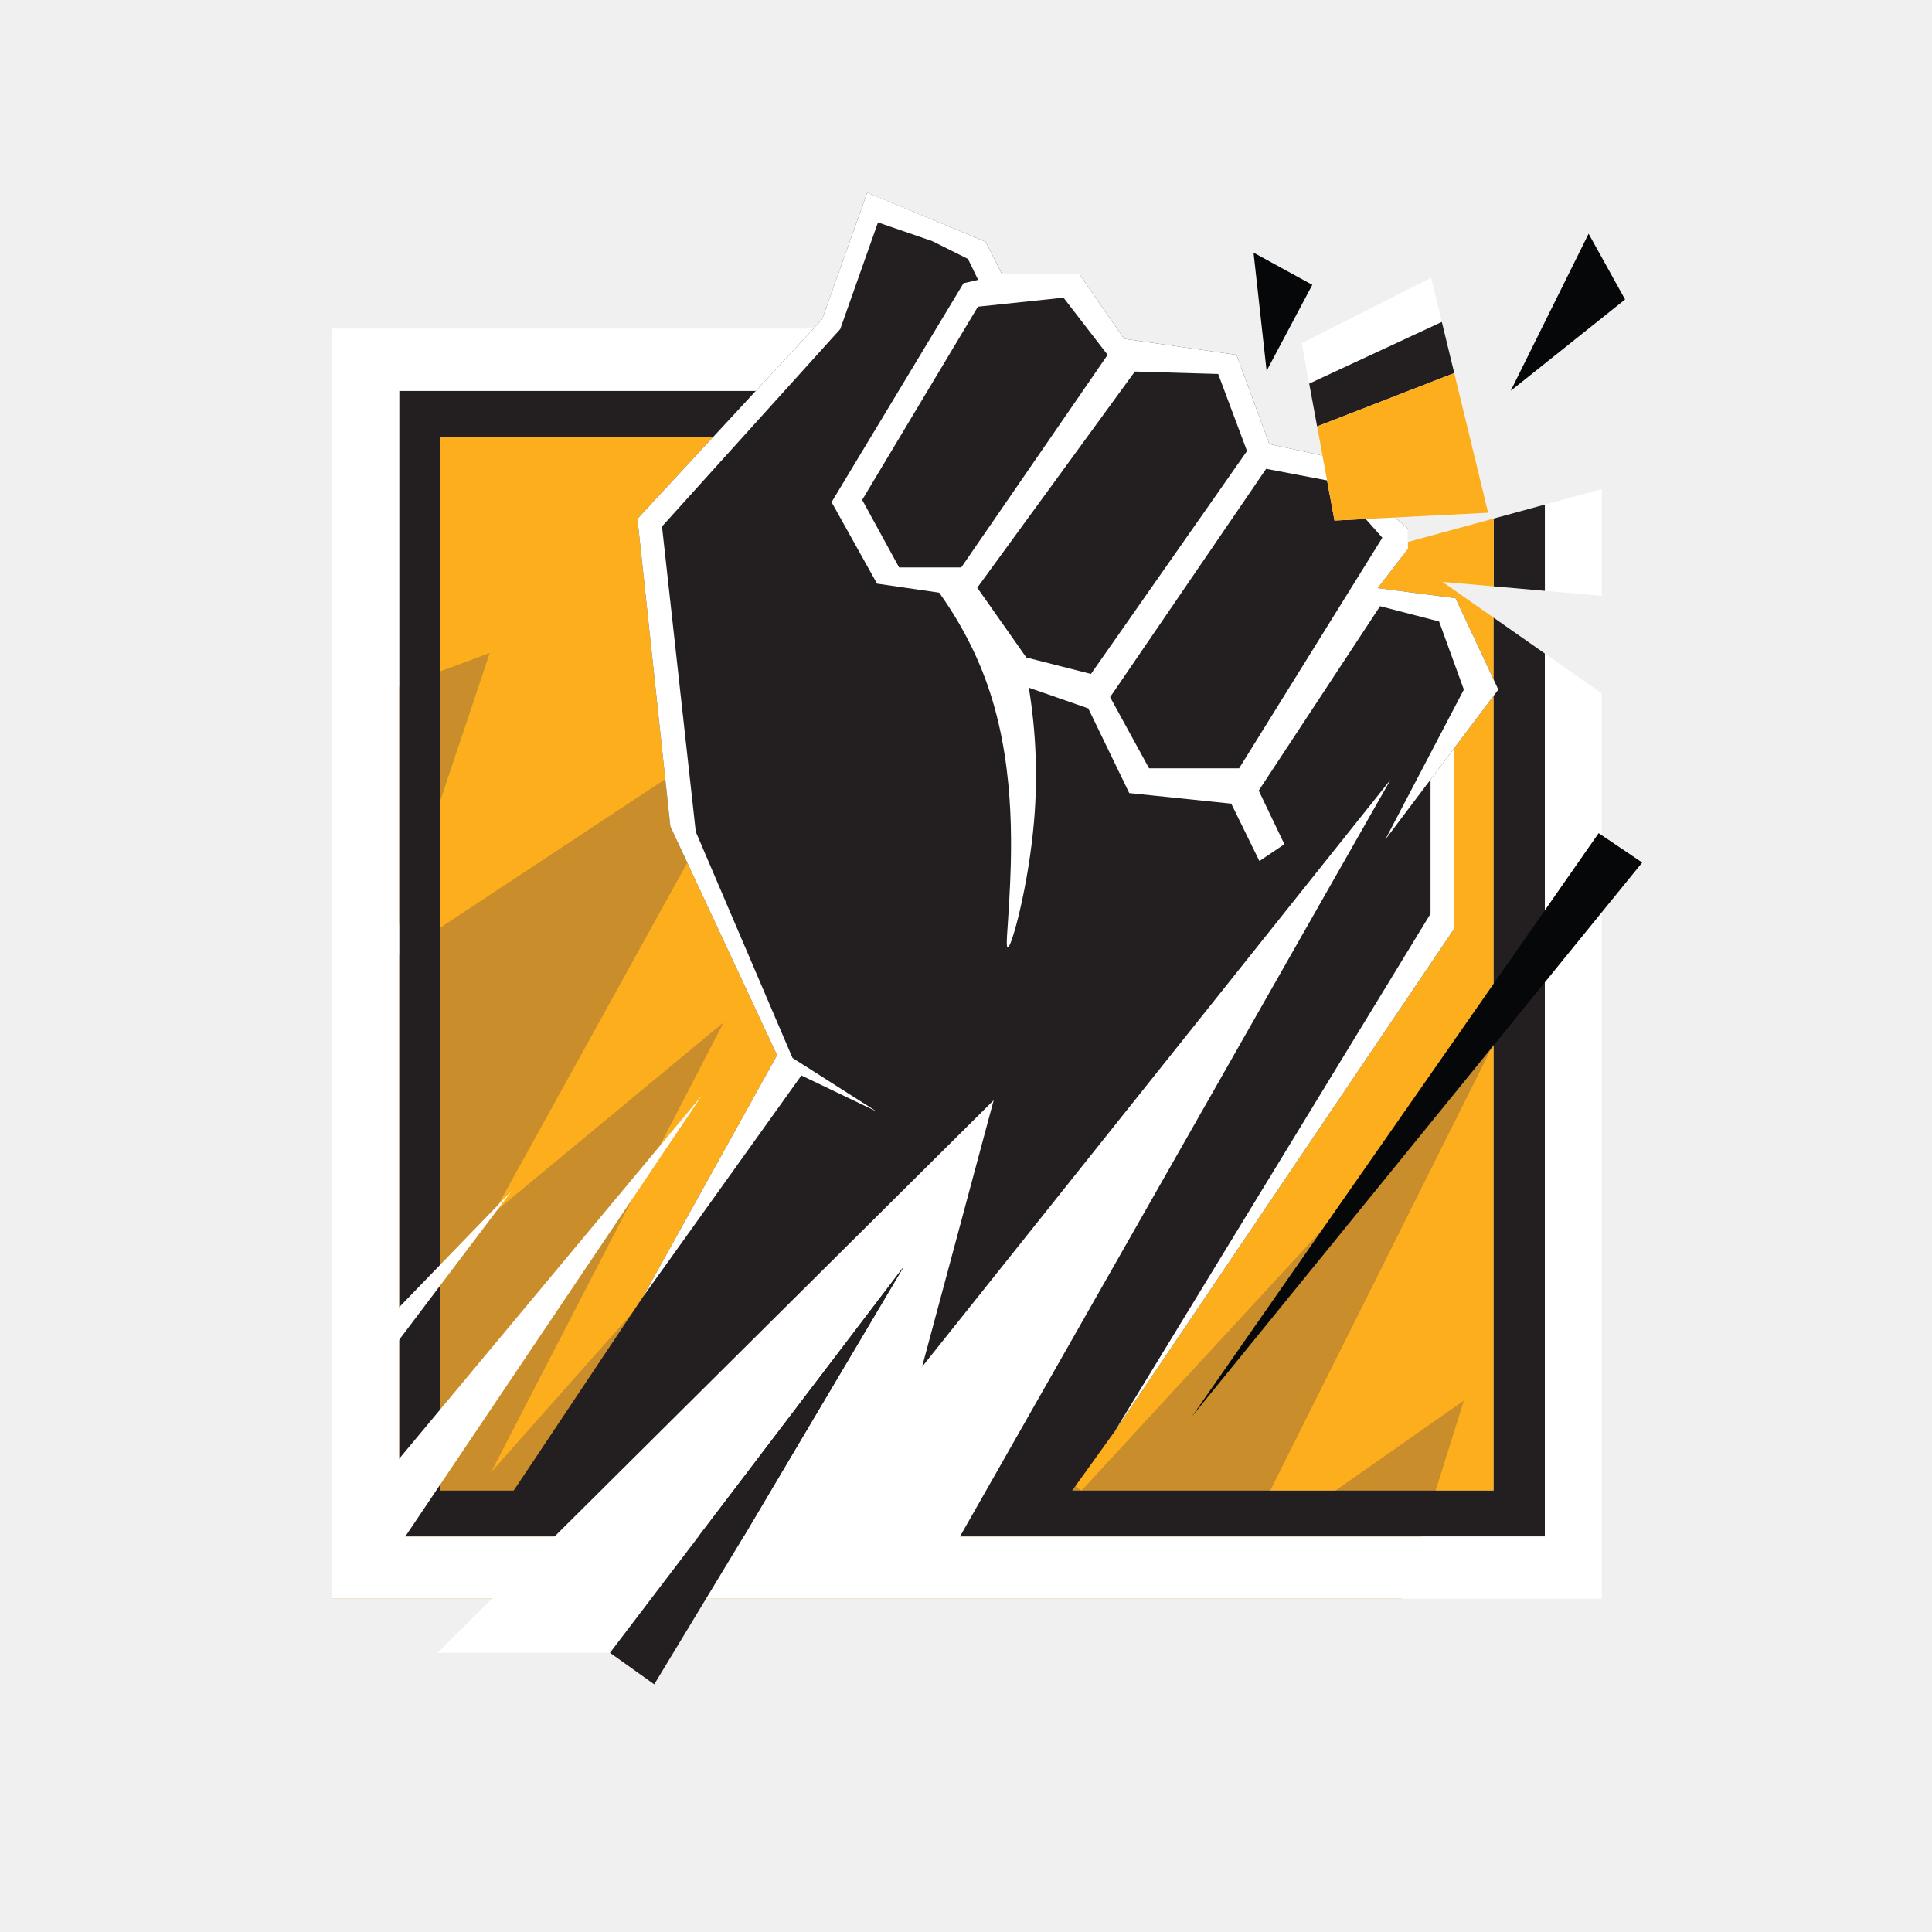
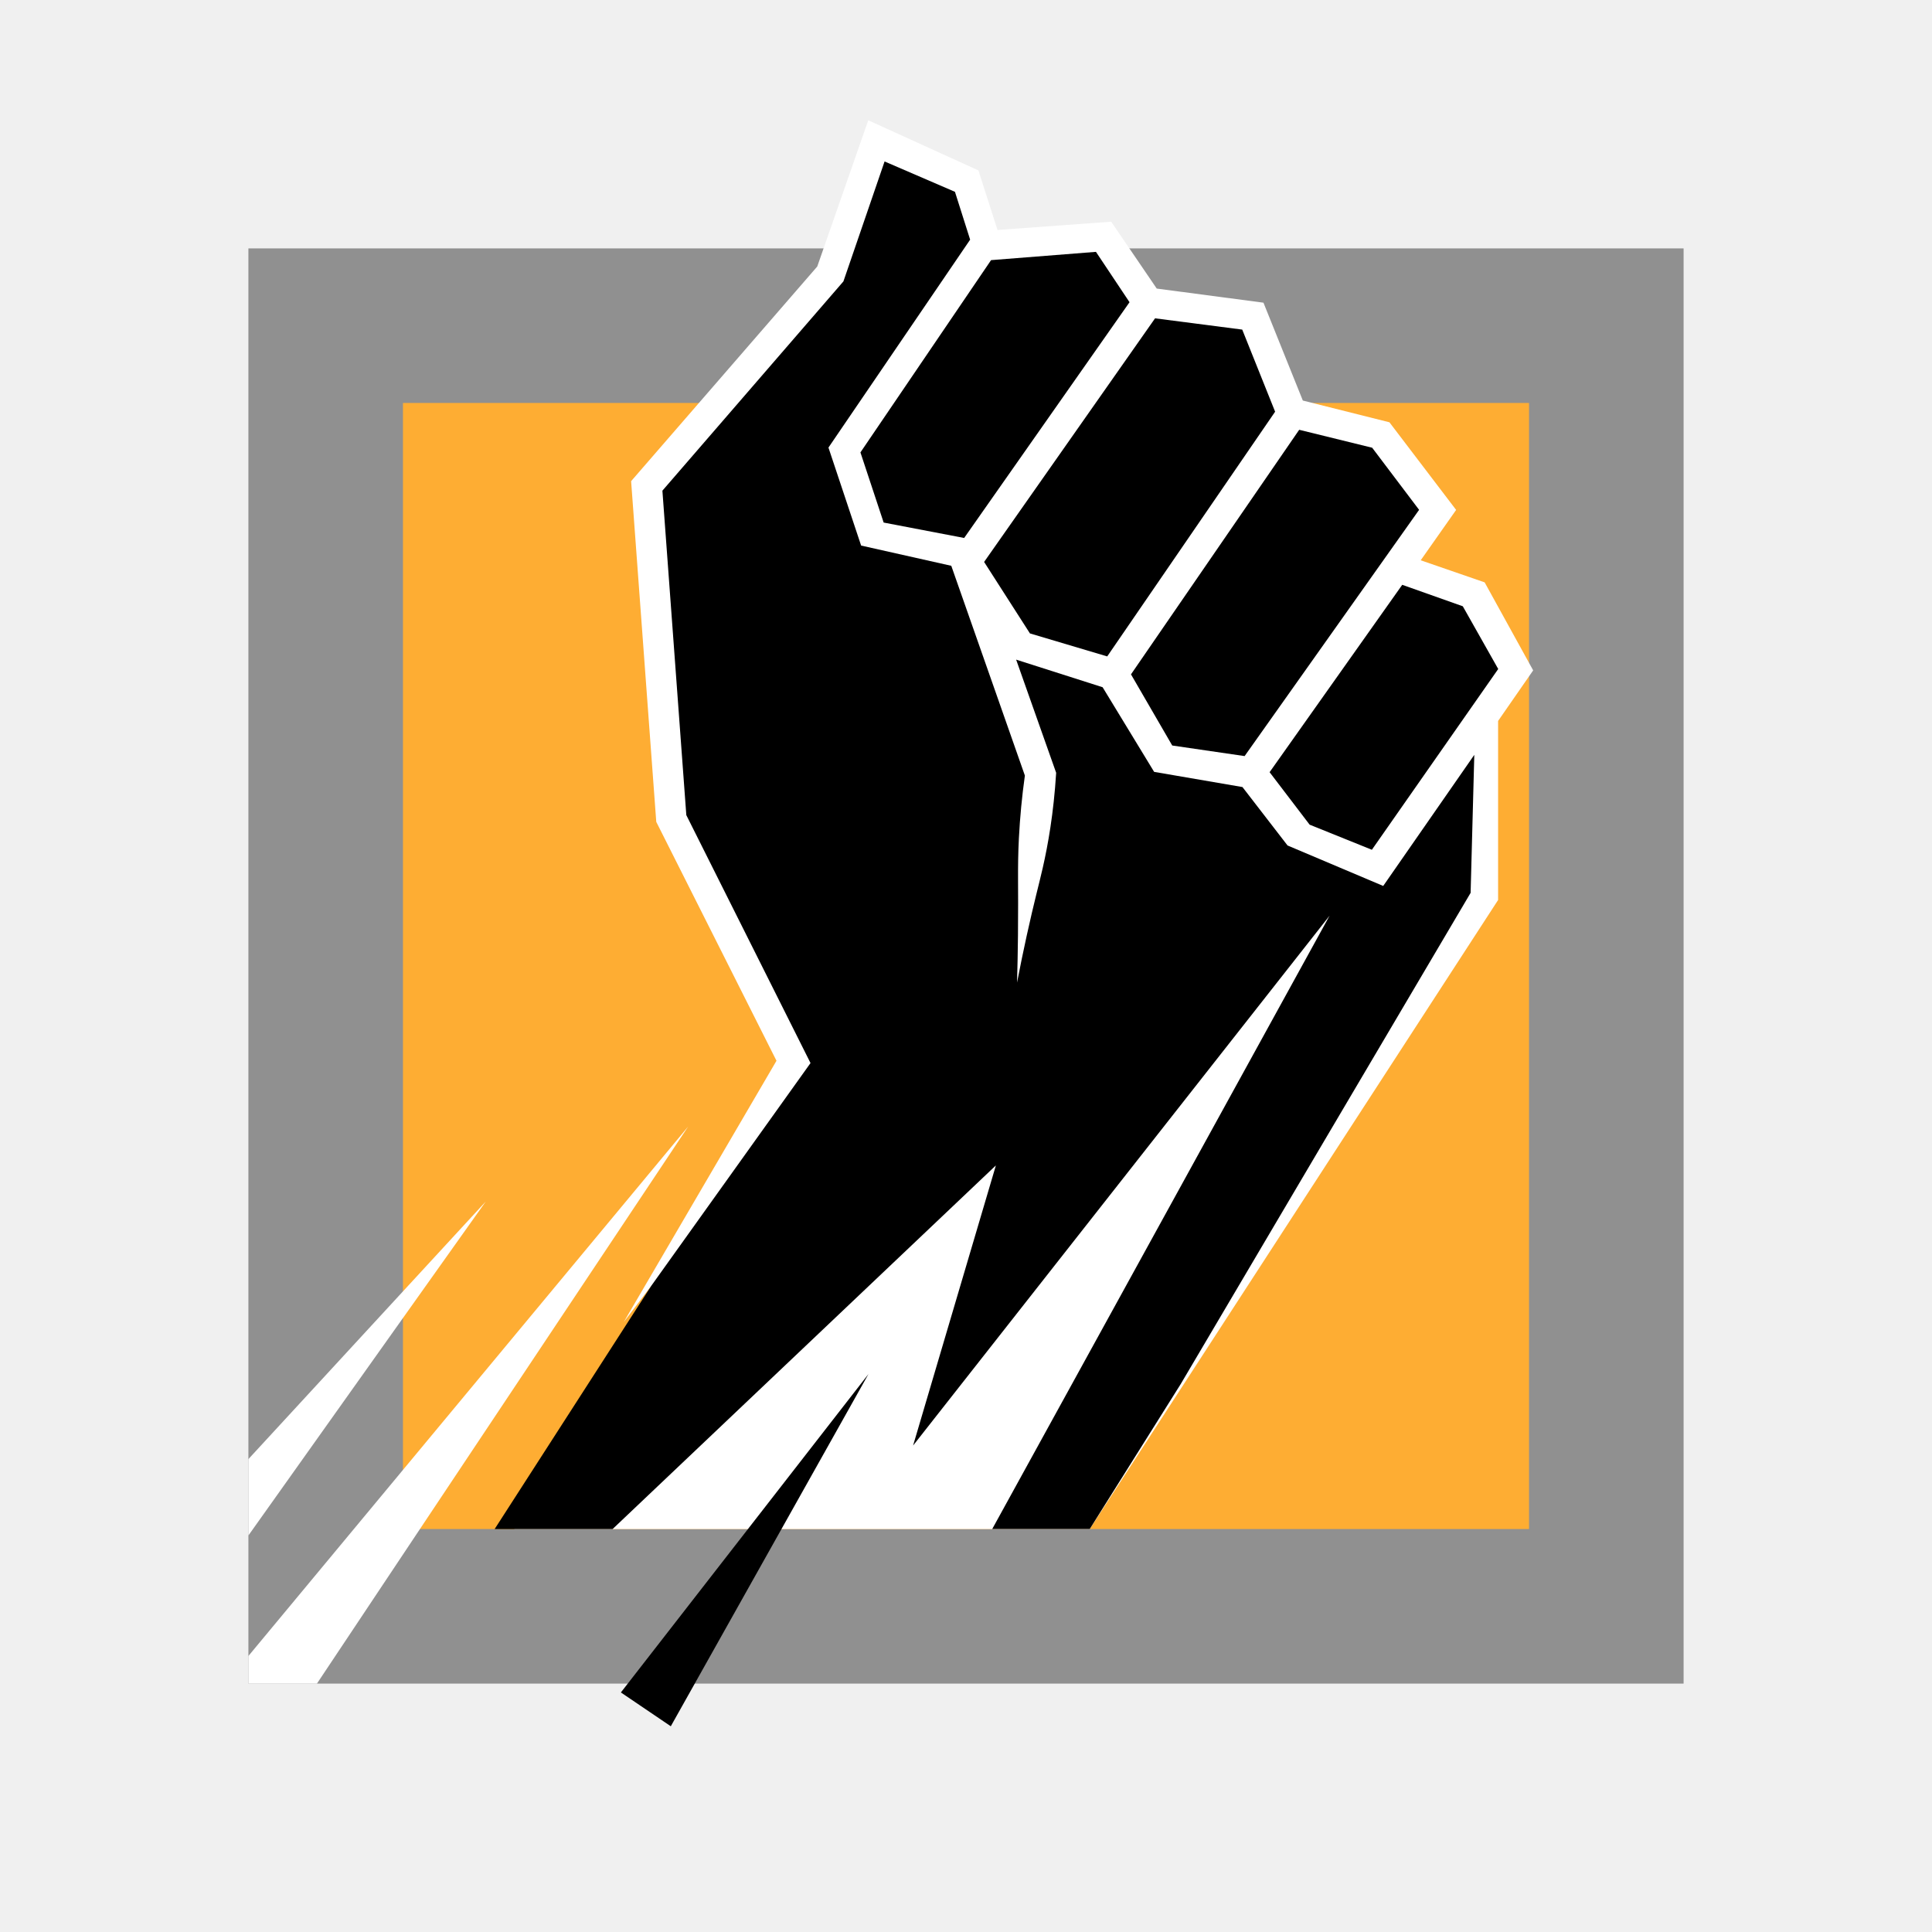
<svg xmlns="http://www.w3.org/2000/svg" viewBox="0 0 350 350" style="enable-background:new 0 0 350 350" xml:space="preserve">
  <switch>
    <g>
-       <path style="fill:#fcae1d" d="M79.677 270.033h190.912V111.901l-46.815-32.78H79.677z" />
-       <path style="fill:#c98e2b" d="m60.095 128.904 28.625-10.606-18.836 56.279 70.087-46.268-50.516 91.401 41.635-34.498-42.125 81.492 40.141-45.281 66.819 48.61 74.664-80.955-42.356 84.724h8.322l28.637-20.071-11.259 35.883H60.095z" />
-       <path style="fill:#231f20" d="M270.589 270.033H79.677V79.121h144.097l-11.885-8.322H72.31v207.556h207.556V118.397l-9.277-6.496z" />
-       <path style="fill:#fff" d="M279.866 118.397v159.958H72.31V70.799h139.579L195.81 59.54H60.095v230.074h230.074V125.611z" />
-       <g>
-         <path style="fill:#231f20" d="m116.46 234.966-24.394 36.551h101.096l8.801-12.238 61.435-90.969v-32.716l8.036-10.667-7.741-16.552-14.104-1.836 5.487-7.098V95.78l-15.493-13.249-9.635-2.09-5.935-16.154-20.376-2.907-8.138-11.779-13.982.061-2.968-5.874-21.457-8.873-8.159 22.926-33.45 36.143 5.956 55.724 19.336 41.446-24.315 43.812z" />
-         <path style="fill:#fff" d="m250.947 152.12 8.207-10.894zM259.154 141.226v24.311l-57.192 93.742 61.435-90.969v-32.716zM263.397 135.594l8.036-10.667-8.036 10.667z" />
-         <path style="fill:#fff" d="m259.154 141.226 12.279-16.299-7.741-16.552-14.104-1.836 5.487-7.098V95.78l-15.493-13.249-9.635-2.09-5.935-16.154-20.376-2.907-8.138-11.779-13.982.061-2.968-5.874-19.992-8.293-1.465-.579-8.159 22.926-33.45 36.143 5.956 55.724 19.336 41.446-24.313 43.812 28.718-40.141 13.625 6.527-15.234-9.697-17.523-40.968-6.119-55.316 32.285-35.744 6.841-19.333 9.828 3.382 6.48 3.234 1.84 3.792-2.652.612-23.905 39.651 8.24 14.767 11.259 1.632c5.122 7.186 7.766 13.632 9.219 18.112 4.742 14.616 3.889 30.102 3.427 38.509-.24 4.352-.618 7.608-.245 7.669.705.116 3.795-11.245 4.786-22.928a97.878 97.878 0 0 0-.951-24.147l10.769 3.753 7.424 15.338 18.479 1.917 5.099 10.402 4.528-3.051-4.65-9.717 21.988-33.41 10.688 2.774 4.487 12.34-14.244 27.193 8.206-10.893zm-96.272-38.429-6.69-12.238 20.968-35.001 15.501-1.632 7.995 10.361-26.516 38.509h-11.258zm23.049 16.317-8.893-12.646 28.555-39.161 15.093.449 5.222 13.951-28.27 40.385-11.707-2.978zm38.549 20.07h-16.317l-7.057-12.891 28.27-41.364 11.993 2.284 9.056 10.198-25.945 41.773z" />
-       </g>
-       <g>
-         <path style="fill:#fff" d="m269.597 92.893-10.341-42.588-23.435 11.871 5.935 32.124z" />
-         <path style="fill:#231f20" d="m261.203 58.321-24.03 11.173 1.433 7.757 24.847-9.662-2.25-9.268z" />
-         <path style="fill:#fcae1d" d="m238.606 77.252 24.847-9.662 6.144 25.303-27.841 1.407z" />
-         <path style="fill:#fff" d="m279.866 107.035 10.303.902V88.596l-10.303 2.812z" />
-         <path style="fill:#231f20" d="M270.589 93.941v12.283l9.277.811V91.408z" />
-         <path style="fill:#fcae1d" d="m270.589 93.941-15.514 4.235v1.265l-1.151 1.494 6.252 4.378 10.413.911zM270.589 106.224l-10.413-.911" />
-         <g>
-           <path style="fill:#050708" d="m227.091 45.768 10.647 5.833-8.281 15.583zM287.791 42.341l-14.114 28.458L294.4 54.253l-6.609-11.912M289.607 150.933l7.893 5.324-81.566 100.351 73.673-105.675z" />
-         </g>
-       </g>
-       <g>
-         <path style="fill:#fff" d="m251.926 141.226-81.211 142.733-42.67 5.655 35.653-60.114-53.194 69.92H79.256l100.76-100.107-12.973 48.299z" />
-         <path style="fill:#231f20" d="m110.504 299.42 8.016 5.711 16.203-26.776 28.975-48.855z" />
-         <path style="fill:#fff" d="m60.573 258.259 32.125-42.526-32.125 33.226zM127.148 198.457l-59.966 89.174-6.609-9.276z" />
-       </g>
+       <path style="opacity:.4" d="M45 45h260v260H45z" />
+       <path style="fill:#fead33" d="M73 73h204v204H73z" />
+       <path style="fill:#fff" d="m157.292 21.792 19.958 9.083 3.458 10.792 20.597-1.5 8.25 12.111 19.333 2.556 7.132 17.729 15.688 3.938 12.083 15.875-6.417 9.125 11.583 4 8.792 15.944-6.354 9.16v32.438L197.417 277H93.167L118 232.917l-5.004 6.593 27.671-47.343-21.778-43.278-4.556-61.722 33.722-38.889 9.237-26.486z" />
+       <path d="m160.25 29.25 12.75 5.5 2.75 8.667-25.667 37.667L156 98.833l16.333 3.667 13.333 38a129.318 129.318 0 0 0-1.083 11.333c-.283 5.566-.07 8.596-.167 17.583a485.66 485.66 0 0 1-.167 8.583 330.8 330.8 0 0 1 1.75-8.5c1.356-6.176 2.204-9.198 2.917-12.333.916-4.028 1.966-9.809 2.417-17.167l-7.25-20.5 15.667 5 9.333 15.333 16 2.75 8.167 10.583 17.333 7.333 16.5-23.75-.667 25-52.528 89-16.472 26.25h-17.667l61.125-111.125-75.458 96 15-50.75L110.979 277H89.611L118 232.917l28.833-40.333-22.5-44.917L120 88.889l32.792-37.91 7.458-21.729z" />
+       <path d="m179.542 47.125 19-1.5 6.083 9.125-29.958 42.708-14.584-2.791-4.208-12.709zm29.708 10.542 15.792 2.042L231 74.583l-30.417 44.333-14-4.167-8.302-12.948 30.969-44.134zm26.111 20.194 13.222 3.25 8.5 11.25-31.611 44.611-13.111-1.916-7.472-12.889zm18.667 28.083L265 109.833l6.417 11.361-22.889 32.75-11.278-4.548-7.25-9.507zm-96.695 142.973-35.812 63.812-9.042-6.125z" />
+       <path style="fill:#fff" d="M45 264.333v13.834l43-60.5zm79.667-60.25L57.417 305H45v-5z" />
    </g>
  </switch>
</svg>
